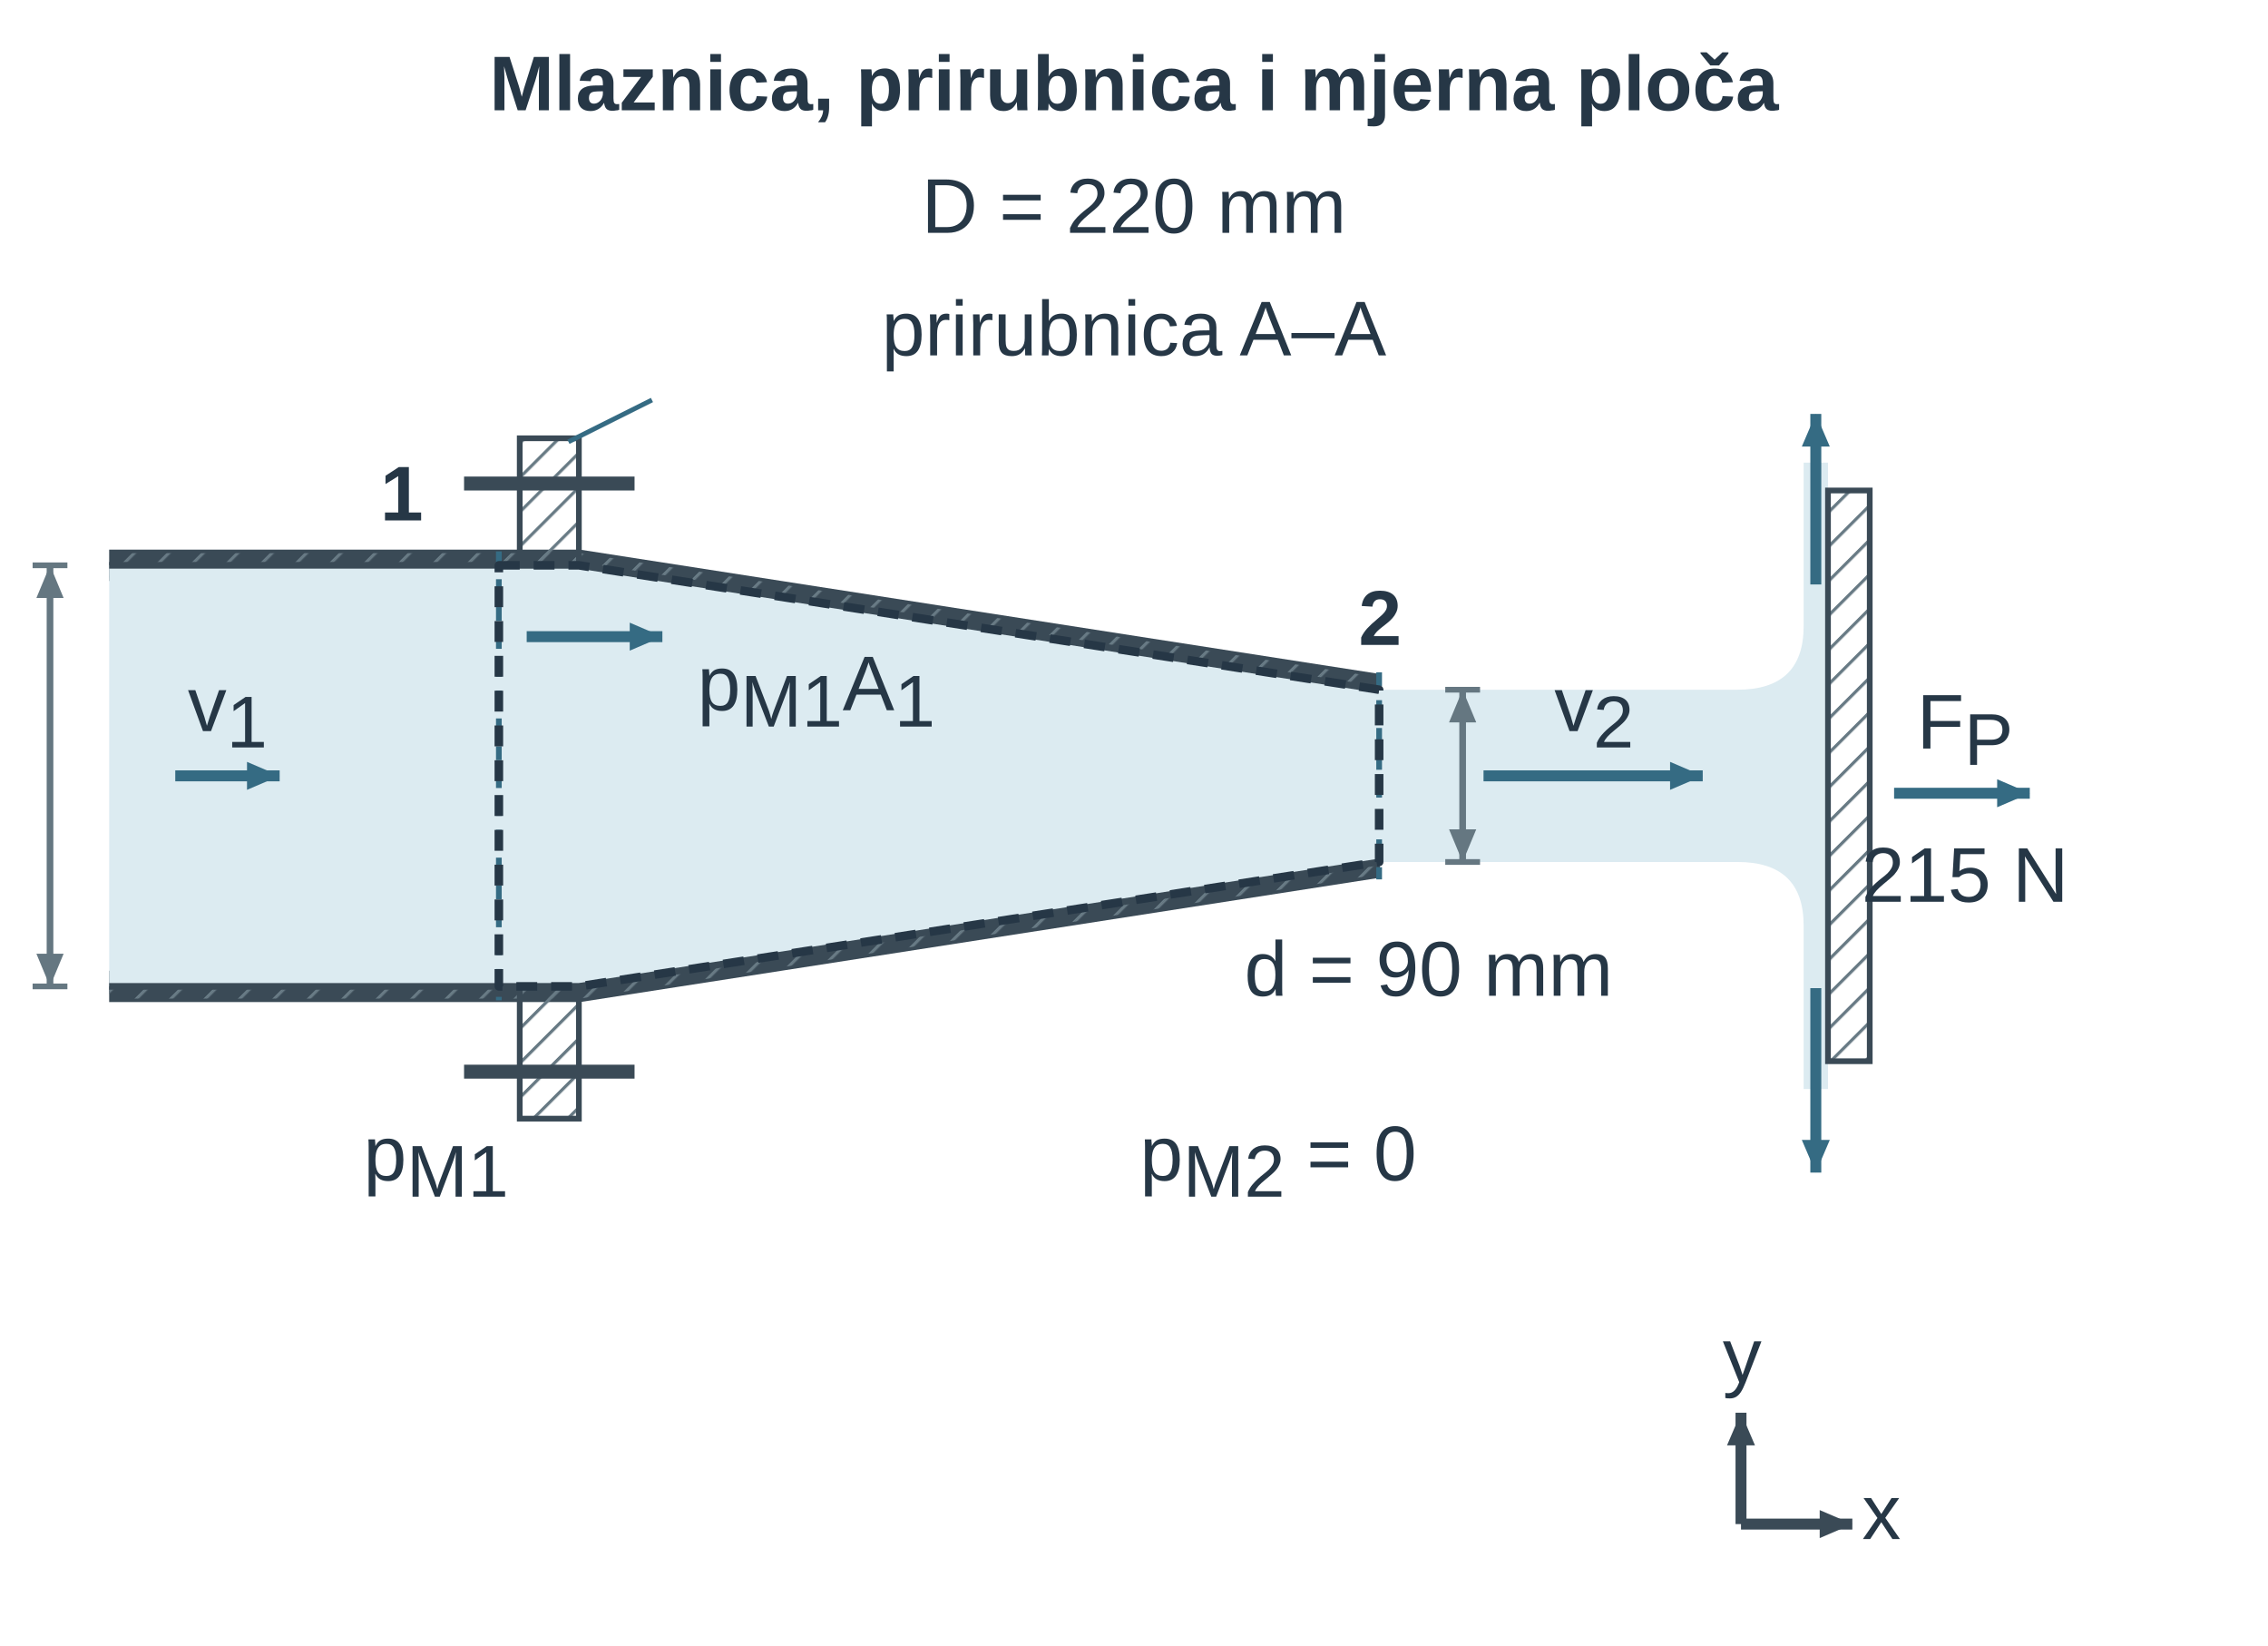
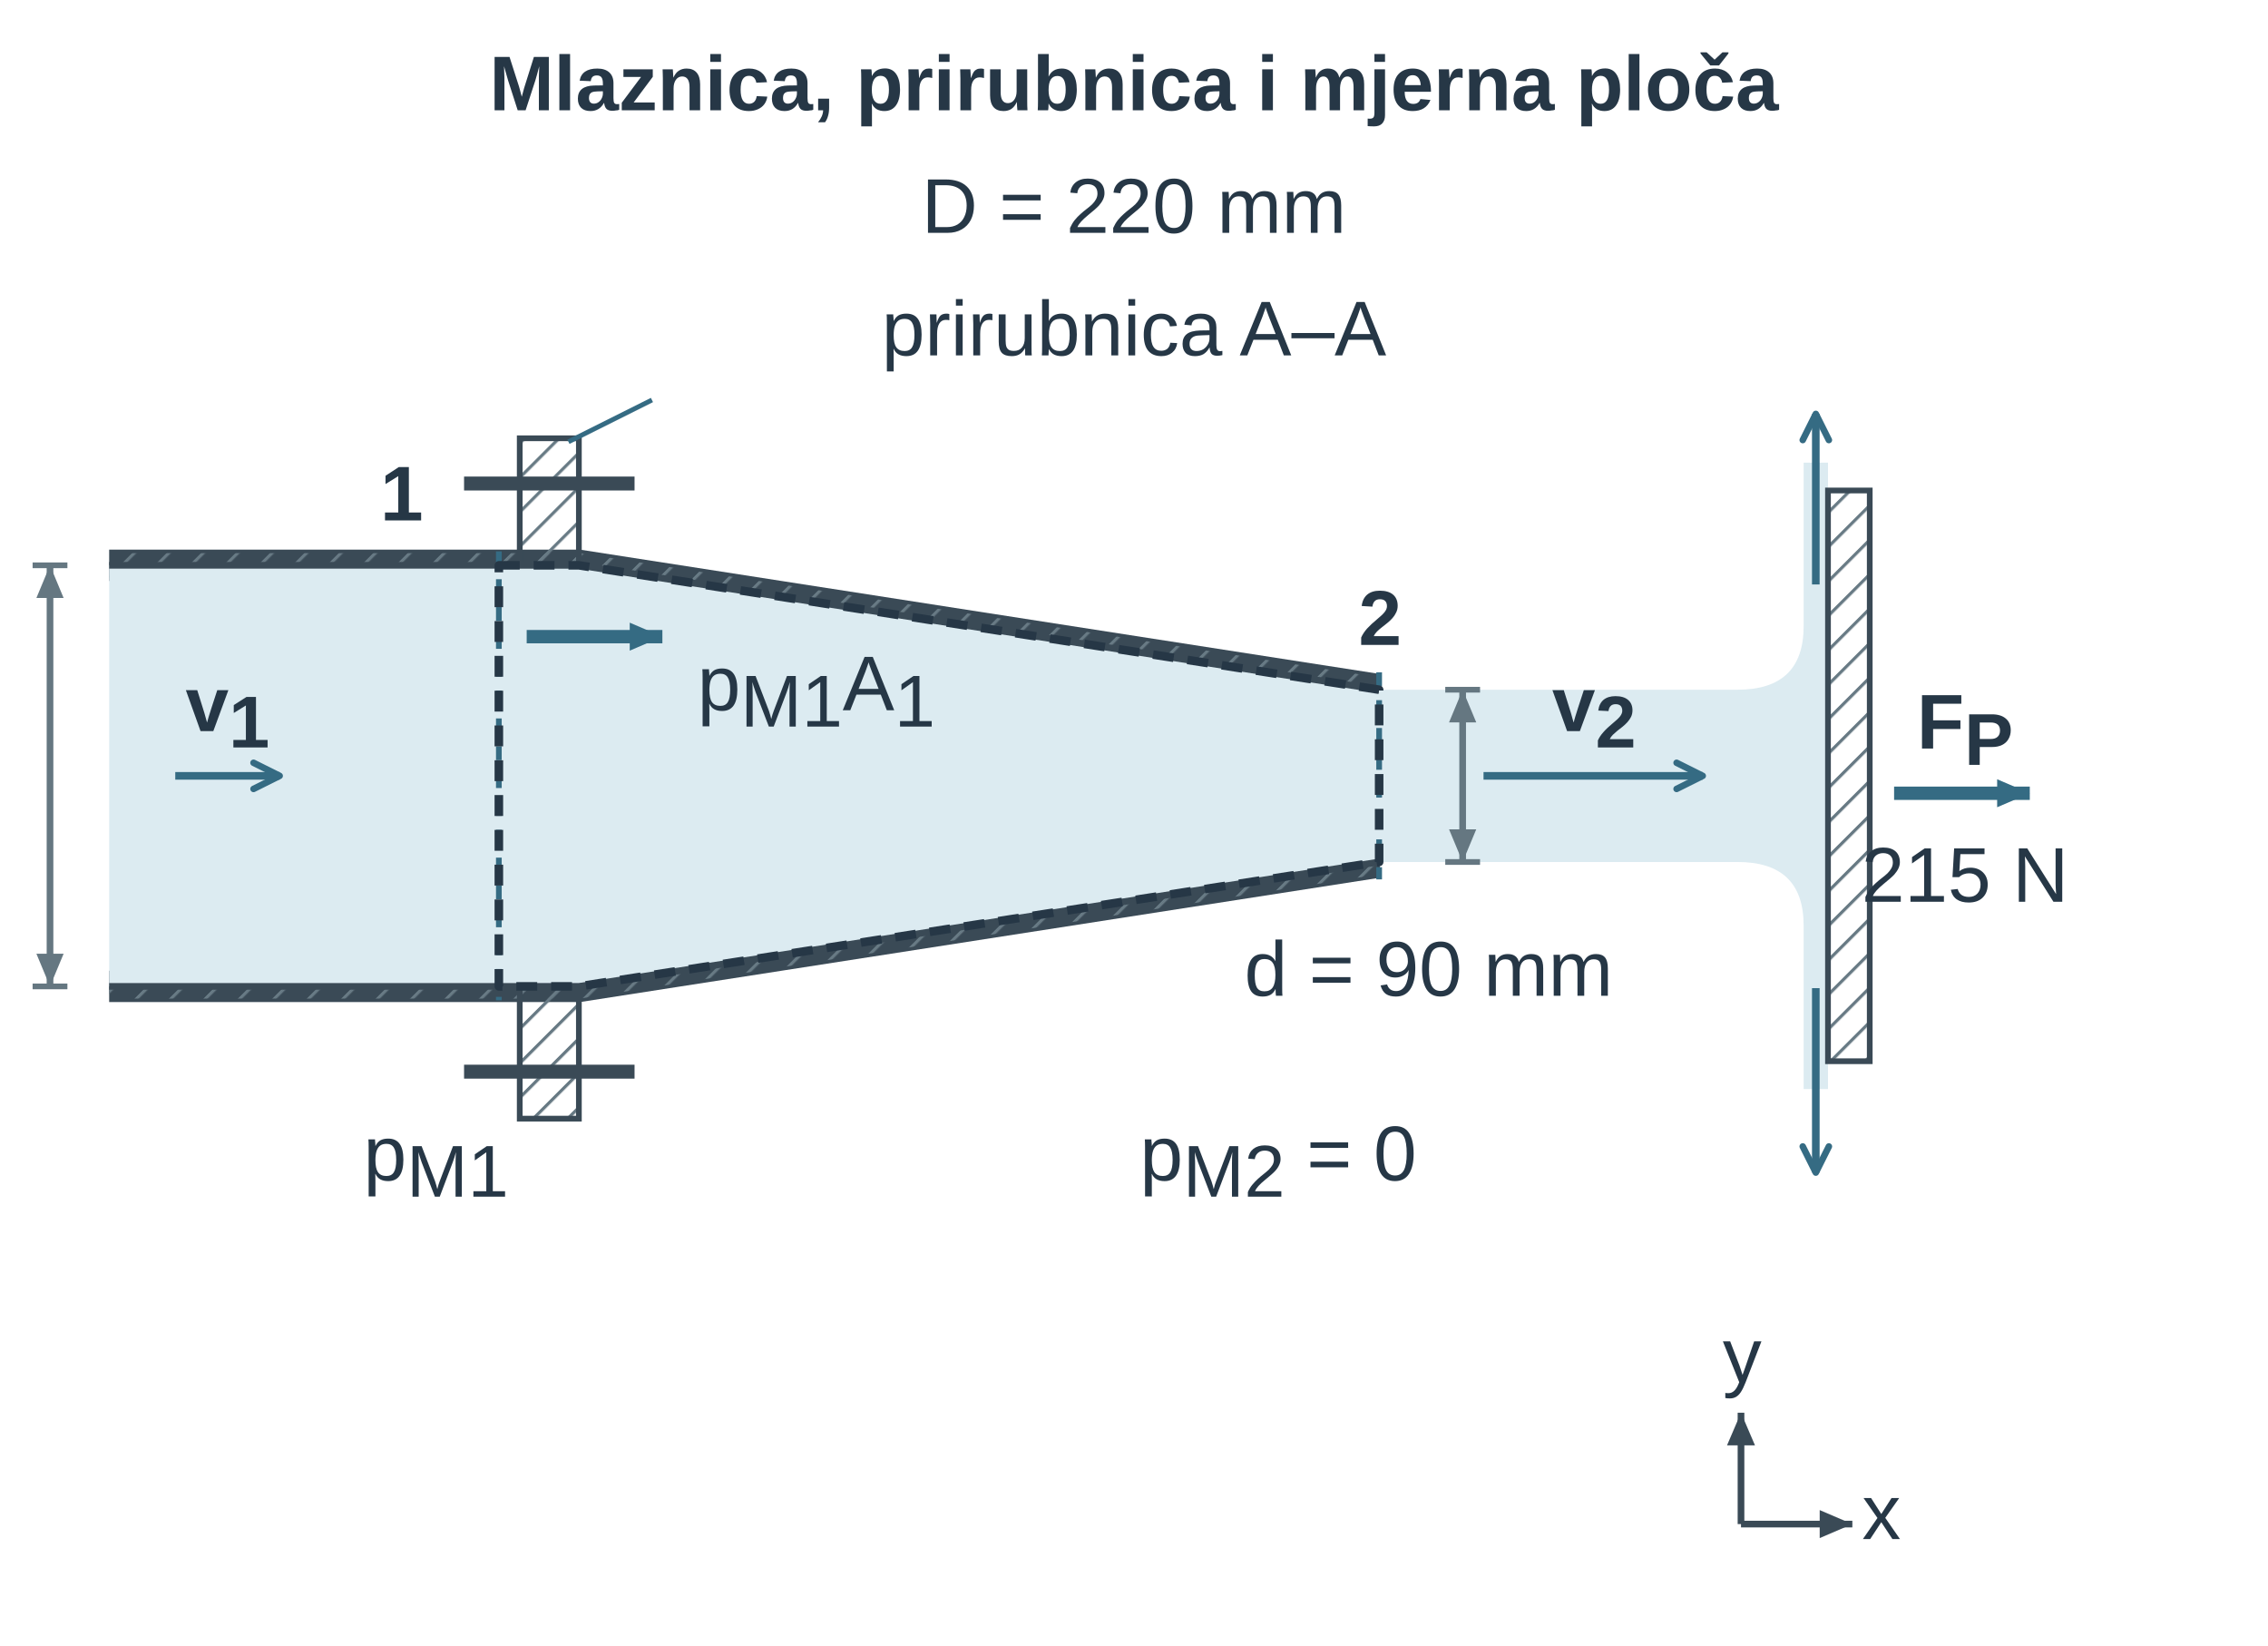
<svg xmlns="http://www.w3.org/2000/svg" width="277.682pt" height="201.392pt" viewBox="0 0 277.682 201.392" role="img">
  <defs>
    <pattern id="u11v2_hatch" width="7" height="7" patternUnits="userSpaceOnUse" patternTransform="rotate(45)">
      <line x1="0" y1="0" x2="0" y2="7" stroke="#657781" stroke-width="1.8" />
    </pattern>
    <marker id="u11v2_v" markerWidth="7" markerHeight="6" refX="7" refY="3" orient="auto">
      <path d="M0 0 L7 3 L0 6 Z" fill="#356b83" />
    </marker>
    <marker id="u11v2_dim" markerWidth="6" markerHeight="5" refX="6" refY="2.5" orient="auto-start-reverse">
      <path d="M0 0 L6 2.5 L0 5 Z" fill="#657781" />
    </marker>
    <marker id="u11v2_dimSmall" markerWidth="3" markerHeight="3" refX="3" refY="1.5" orient="auto-start-reverse">
      <path d="M0 0 L3 1.5 L0 3 Z" fill="#356b83" />
    </marker>
    <marker id="u11v2_forceMarker" markerWidth="7" markerHeight="6" refX="7" refY="3" orient="auto">
      <path d="M0 0 L7 3 L0 6 Z" fill="#356b83" />
    </marker>
    <marker id="u11v2_pressureMarker" markerWidth="7" markerHeight="6" refX="7" refY="3" orient="auto">
      <path d="M0 0 L7 3 L0 6 Z" fill="#356b83" />
    </marker>
    <marker id="u11v2_reactionMarker" markerWidth="7" markerHeight="6" refX="7" refY="3" orient="auto">
      <path d="M0 0 L7 3 L0 6 Z" fill="#356b83" />
    </marker>
    <marker id="u11v2_axisMarker" markerWidth="7" markerHeight="6" refX="7" refY="3" orient="auto">
      <path d="M0 0 L7 3 L0 6 Z" fill="#3a4a56" />
    </marker>
+     <marker id="u11v2_vopen" viewBox="0 0 10 10" refX="9" refY="5" markerWidth="9" markerHeight="9" orient="auto-start-reverse">
+       <path d="M1,1 L9,5 L1,9" fill="none" stroke="#356b83" stroke-width="2" stroke-linecap="round" stroke-linejoin="round" />
+     </marker>
  </defs>
  <g font-family="Arial, Liberation Sans, sans-serif">
    <g transform="translate(138.841 13.5)">
      <text data-source-text="1" x="0" y="0" text-anchor="middle" font-size="9.5" font-weight="600" fill="rgb(38, 55, 70)">Mlaznica, prirubnica i mjerna ploča</text>
    </g>
    <g transform="translate(138.841 28.5)">
      <text data-source-text="7" x="0" y="0" text-anchor="middle" font-size="9.5" font-weight="400" fill="rgb(38, 55, 70)">D = 220 mm</text>
    </g>
    <g transform="translate(138.841 43.5)">
      <text data-source-text="3" x="0" y="0" text-anchor="middle" font-size="9.5" font-weight="400" fill="rgb(38, 55, 70)">prirubnica A–A</text>
    </g>
    <g transform="translate(-6.231 -7.268) scale(0.426)">
      <g transform="matrix(1 0 0 1 1 -10)">
        <path d="M45 189.5 H180 L410 225.25" fill="none" stroke="rgb(58, 74, 86)" stroke-width="9px" stroke-linecap="butt" stroke-linejoin="round" stroke-dasharray="none" fill-opacity="1" stroke-opacity="1" opacity="1" marker-start="none" marker-mid="none" marker-end="none" data-source-geometry="1" />
      </g>
    </g>
    <g transform="translate(-6.231 -7.268) scale(0.426)">
      <g transform="matrix(1 0 0 1 1 -10)">
        <path d="M45 189.5 H180 L410 225.25" fill="none" stroke="url(#u11v2_hatch)" stroke-width="7px" stroke-linecap="butt" stroke-linejoin="round" stroke-dasharray="none" fill-opacity="1" stroke-opacity="1" opacity="1" marker-start="none" marker-mid="none" marker-end="none" data-source-geometry="2" />
      </g>
    </g>
    <g transform="translate(-6.231 -7.268) scale(0.426)">
      <g transform="matrix(1 0 0 1 1 -10)">
        <path d="M410 274.75 L180 310.5 H45" fill="none" stroke="rgb(58, 74, 86)" stroke-width="9px" stroke-linecap="butt" stroke-linejoin="round" stroke-dasharray="none" fill-opacity="1" stroke-opacity="1" opacity="1" marker-start="none" marker-mid="none" marker-end="none" data-source-geometry="3" />
      </g>
    </g>
    <g transform="translate(-6.231 -7.268) scale(0.426)">
      <g transform="matrix(1 0 0 1 1 -10)">
        <path d="M410 274.75 L180 310.5 H45" fill="none" stroke="url(#u11v2_hatch)" stroke-width="7px" stroke-linecap="butt" stroke-linejoin="round" stroke-dasharray="none" fill-opacity="1" stroke-opacity="1" opacity="1" marker-start="none" marker-mid="none" marker-end="none" data-source-geometry="4" />
      </g>
    </g>
    <g transform="translate(-6.231 -7.268) scale(0.426)">
      <g transform="matrix(1 0 0 1 1 -10)">
        <path d="M45 189.5 H180 L410 225.25 H513 Q532 225.25 532 207 V160 H539 V340 H532 V293 Q532 274.75 513 274.75 H410 L180 310.5 H45 Z" fill="rgb(220, 235, 241)" stroke="none" stroke-width="1.8px" stroke-linecap="butt" stroke-linejoin="miter" stroke-dasharray="none" fill-opacity="1" stroke-opacity="1" opacity="1" marker-start="none" marker-mid="none" marker-end="none" data-source-geometry="5" />
      </g>
    </g>
    <g transform="translate(-6.231 -7.268) scale(0.426)">
      <g transform="matrix(1 0 0 1 1 -10)">
        <path d="M45 189.5 H180 L410 225.25" fill="none" stroke="rgb(58, 74, 86)" stroke-width="1.916" stroke-linecap="butt" stroke-linejoin="miter" stroke-dasharray="none" fill-opacity="1" stroke-opacity="1" opacity="1" marker-start="none" marker-mid="none" marker-end="none" data-source-geometry="6" />
      </g>
    </g>
    <g transform="translate(-6.231 -7.268) scale(0.426)">
      <g transform="matrix(1 0 0 1 1 -10)">
        <path d="M410 274.75 L180 310.5 H45" fill="none" stroke="rgb(58, 74, 86)" stroke-width="1.916" stroke-linecap="butt" stroke-linejoin="miter" stroke-dasharray="none" fill-opacity="1" stroke-opacity="1" opacity="1" marker-start="none" marker-mid="none" marker-end="none" data-source-geometry="7" />
      </g>
    </g>
    <g transform="translate(-6.231 -7.268) scale(0.426)">
      <g transform="matrix(1 0 0 1 1 -10)">
        <rect x="163" y="153" width="17" height="36.5" rx="0" fill="url(#u11v2_hatch)" stroke="rgb(58, 74, 86)" stroke-width="1.642" stroke-linecap="butt" stroke-linejoin="miter" stroke-dasharray="none" fill-opacity="1" stroke-opacity="1" opacity="1" marker-start="none" marker-mid="none" marker-end="none" data-source-geometry="8" />
      </g>
    </g>
    <g transform="translate(-6.231 -7.268) scale(0.426)">
      <g transform="matrix(1 0 0 1 1 -10)">
        <rect x="163" y="310.5" width="17" height="38" rx="0" fill="url(#u11v2_hatch)" stroke="rgb(58, 74, 86)" stroke-width="1.642" stroke-linecap="butt" stroke-linejoin="miter" stroke-dasharray="none" fill-opacity="1" stroke-opacity="1" opacity="1" marker-start="none" marker-mid="none" marker-end="none" data-source-geometry="9" />
      </g>
    </g>
    <g transform="translate(-6.231 -7.268) scale(0.426)">
      <g transform="matrix(1 0 0 1 1 -10)">
        <line x1="147" y1="166" x2="196" y2="166" stroke="rgb(58, 74, 86)" stroke-width="4px" fill="rgb(58, 74, 86)" stroke-linecap="butt" stroke-linejoin="miter" stroke-dasharray="none" fill-opacity="1" stroke-opacity="1" opacity="1" marker-start="none" marker-mid="none" marker-end="none" data-source-geometry="10" />
      </g>
    </g>
    <g transform="translate(-6.231 -7.268) scale(0.426)">
      <g transform="matrix(1 0 0 1 1 -10)">
        <line x1="147" y1="335" x2="196" y2="335" stroke="rgb(58, 74, 86)" stroke-width="4px" fill="rgb(58, 74, 86)" stroke-linecap="butt" stroke-linejoin="miter" stroke-dasharray="none" fill-opacity="1" stroke-opacity="1" opacity="1" marker-start="none" marker-mid="none" marker-end="none" data-source-geometry="11" />
      </g>
    </g>
    <g transform="translate(-6.231 -7.268) scale(0.426)">
      <g transform="matrix(1 0 0 1 1 -10)">
        <rect x="539" y="168" width="12" height="164" rx="0" fill="url(#u11v2_hatch)" stroke="rgb(58, 74, 86)" stroke-width="1.642" stroke-linecap="butt" stroke-linejoin="miter" stroke-dasharray="none" fill-opacity="1" stroke-opacity="1" opacity="1" marker-start="none" marker-mid="none" marker-end="none" data-source-geometry="12" />
      </g>
    </g>
    <g transform="translate(-6.231 -7.268) scale(0.426)">
      <g transform="matrix(1 0 0 1 1 -10)">
        <line x1="157" y1="185.5" x2="157" y2="314.5" stroke="rgb(53, 107, 131)" stroke-width="1.642" stroke-dasharray="4px, 4px" fill="rgb(58, 74, 86)" stroke-linecap="butt" stroke-linejoin="miter" fill-opacity="1" stroke-opacity="1" opacity="1" marker-start="none" marker-mid="none" marker-end="none" data-source-geometry="13" />
      </g>
    </g>
    <g transform="translate(-6.231 -7.268) scale(0.426)">
      <g transform="matrix(1 0 0 1 1 -10)">
        <line x1="201" y1="142" x2="177" y2="154" stroke="rgb(53, 107, 131)" stroke-width="1.368" fill="rgb(58, 74, 86)" stroke-linecap="butt" stroke-linejoin="miter" stroke-dasharray="none" fill-opacity="1" stroke-opacity="1" opacity="1" marker-start="none" marker-mid="none" marker-end="none" data-source-geometry="16" />
      </g>
    </g>
    <g transform="translate(-6.231 -7.268) scale(0.426)">
      <g transform="matrix(1 0 0 1 1 -10)">
        <line x1="410" y1="220.25" x2="410" y2="279.75" stroke="rgb(53, 107, 131)" stroke-width="1.642" stroke-dasharray="4px, 4px" fill="rgb(58, 74, 86)" stroke-linecap="butt" stroke-linejoin="miter" fill-opacity="1" stroke-opacity="1" opacity="1" marker-start="none" marker-mid="none" marker-end="none" data-source-geometry="17" />
      </g>
    </g>
    <defs>
-       <marker id="u11v2_v-print-0-19-marker-end" markerWidth="9.384" markerHeight="8.043" refX="7" refY="3" orient="auto" viewBox="0 0 7 6" markerUnits="userSpaceOnUse">
-         <path d="M0 0 L7 3 L0 6 Z" fill="#356b83" />
-       </marker>
-     </defs>
-     <g transform="translate(-6.231 -7.268) scale(0.426)">
-       <g transform="matrix(1 0 0 1 1 -10)">
-         <path d="M64 250 L94 250" fill="none" stroke="rgb(53, 107, 131)" stroke-width="3.147" marker-end="url(#u11v2_v-print-0-19-marker-end)" stroke-linecap="butt" stroke-linejoin="miter" stroke-dasharray="none" fill-opacity="1" stroke-opacity="1" opacity="1" marker-start="none" marker-mid="none" data-source-geometry="19" />
-       </g>
-     </g>
-     <defs>
-       <marker id="u11v2_v-print-0-21-marker-end" markerWidth="9.384" markerHeight="8.043" refX="7" refY="3" orient="auto" viewBox="0 0 7 6" markerUnits="userSpaceOnUse">
-         <path d="M0 0 L7 3 L0 6 Z" fill="#356b83" />
-       </marker>
-     </defs>
-     <g transform="translate(-6.231 -7.268) scale(0.426)">
-       <g transform="matrix(1 0 0 1 1 -10)">
-         <path d="M440 250 L503 250" fill="none" stroke="rgb(53, 107, 131)" stroke-width="3.147" marker-end="url(#u11v2_v-print-0-21-marker-end)" stroke-linecap="butt" stroke-linejoin="miter" stroke-dasharray="none" fill-opacity="1" stroke-opacity="1" opacity="1" marker-start="none" marker-mid="none" data-source-geometry="21" />
-       </g>
-     </g>
-     <defs>
-       <marker id="u11v2_v-print-0-23-marker-end" markerWidth="9.384" markerHeight="8.043" refX="7" refY="3" orient="auto" viewBox="0 0 7 6" markerUnits="userSpaceOnUse">
-         <path d="M0 0 L7 3 L0 6 Z" fill="#356b83" />
-       </marker>
-     </defs>
-     <g transform="translate(-6.231 -7.268) scale(0.426)">
-       <g transform="matrix(1 0 0 1 1 -10)">
-         <path d="M535.5 195 L535.5 146" fill="none" stroke="rgb(53, 107, 131)" stroke-width="3.147" marker-end="url(#u11v2_v-print-0-23-marker-end)" stroke-linecap="butt" stroke-linejoin="miter" stroke-dasharray="none" fill-opacity="1" stroke-opacity="1" opacity="1" marker-start="none" marker-mid="none" data-source-geometry="23" />
-       </g>
-     </g>
-     <defs>
-       <marker id="u11v2_v-print-0-24-marker-end" markerWidth="9.384" markerHeight="8.043" refX="7" refY="3" orient="auto" viewBox="0 0 7 6" markerUnits="userSpaceOnUse">
-         <path d="M0 0 L7 3 L0 6 Z" fill="#356b83" />
-       </marker>
-     </defs>
-     <g transform="translate(-6.231 -7.268) scale(0.426)">
-       <g transform="matrix(1 0 0 1 1 -10)">
-         <path d="M535.5 311 L535.5 364" fill="none" stroke="rgb(53, 107, 131)" stroke-width="3.147" marker-end="url(#u11v2_v-print-0-24-marker-end)" stroke-linecap="butt" stroke-linejoin="miter" stroke-dasharray="none" fill-opacity="1" stroke-opacity="1" opacity="1" marker-start="none" marker-mid="none" data-source-geometry="24" />
+       <marker id="u11v2_vopen-print-0-19-marker-end" viewBox="0 0 10 10" refX="9" refY="5" markerWidth="9.384" markerHeight="9.384" orient="auto-start-reverse" markerUnits="userSpaceOnUse">
+         <path d="M1,1 L9,5 L1,9" fill="none" stroke="#356b83" stroke-width="2" stroke-linecap="round" stroke-linejoin="round" />
+       </marker>
+     </defs>
+     <g transform="translate(-6.231 -7.268) scale(0.426)">
+       <g transform="matrix(1 0 0 1 1 -10)">
+         <path d="M64 250 L94 250" fill="none" stroke="rgb(53, 107, 131)" stroke-width="2.19" marker-end="url(#u11v2_vopen-print-0-19-marker-end)" data-mf1-vector="velocity" stroke-linecap="butt" stroke-linejoin="miter" stroke-dasharray="none" fill-opacity="1" stroke-opacity="1" opacity="1" marker-start="none" marker-mid="none" data-source-geometry="19" />
+       </g>
+     </g>
+     <defs>
+       <marker id="u11v2_vopen-print-0-21-marker-end" viewBox="0 0 10 10" refX="9" refY="5" markerWidth="9.384" markerHeight="9.384" orient="auto-start-reverse" markerUnits="userSpaceOnUse">
+         <path d="M1,1 L9,5 L1,9" fill="none" stroke="#356b83" stroke-width="2" stroke-linecap="round" stroke-linejoin="round" />
+       </marker>
+     </defs>
+     <g transform="translate(-6.231 -7.268) scale(0.426)">
+       <g transform="matrix(1 0 0 1 1 -10)">
+         <path d="M440 250 L503 250" fill="none" stroke="rgb(53, 107, 131)" stroke-width="2.19" marker-end="url(#u11v2_vopen-print-0-21-marker-end)" data-mf1-vector="velocity" stroke-linecap="butt" stroke-linejoin="miter" stroke-dasharray="none" fill-opacity="1" stroke-opacity="1" opacity="1" marker-start="none" marker-mid="none" data-source-geometry="21" />
+       </g>
+     </g>
+     <defs>
+       <marker id="u11v2_vopen-print-0-23-marker-end" viewBox="0 0 10 10" refX="9" refY="5" markerWidth="9.384" markerHeight="9.384" orient="auto-start-reverse" markerUnits="userSpaceOnUse">
+         <path d="M1,1 L9,5 L1,9" fill="none" stroke="#356b83" stroke-width="2" stroke-linecap="round" stroke-linejoin="round" />
+       </marker>
+     </defs>
+     <g transform="translate(-6.231 -7.268) scale(0.426)">
+       <g transform="matrix(1 0 0 1 1 -10)">
+         <path d="M535.5 195 L535.5 146" fill="none" stroke="rgb(53, 107, 131)" stroke-width="2.19" marker-end="url(#u11v2_vopen-print-0-23-marker-end)" data-mf1-vector="velocity" stroke-linecap="butt" stroke-linejoin="miter" stroke-dasharray="none" fill-opacity="1" stroke-opacity="1" opacity="1" marker-start="none" marker-mid="none" data-source-geometry="23" />
+       </g>
+     </g>
+     <defs>
+       <marker id="u11v2_vopen-print-0-24-marker-end" viewBox="0 0 10 10" refX="9" refY="5" markerWidth="9.384" markerHeight="9.384" orient="auto-start-reverse" markerUnits="userSpaceOnUse">
+         <path d="M1,1 L9,5 L1,9" fill="none" stroke="#356b83" stroke-width="2" stroke-linecap="round" stroke-linejoin="round" />
+       </marker>
+     </defs>
+     <g transform="translate(-6.231 -7.268) scale(0.426)">
+       <g transform="matrix(1 0 0 1 1 -10)">
+         <path d="M535.5 311 L535.5 364" fill="none" stroke="rgb(53, 107, 131)" stroke-width="2.19" marker-end="url(#u11v2_vopen-print-0-24-marker-end)" data-mf1-vector="velocity" stroke-linecap="butt" stroke-linejoin="miter" stroke-dasharray="none" fill-opacity="1" stroke-opacity="1" opacity="1" marker-start="none" marker-mid="none" data-source-geometry="24" />
      </g>
    </g>
    <g transform="translate(-6.231 -7.268) scale(0.426)">
      <g transform="matrix(1 0 0 1 1 -10)">
        <line x1="23" y1="189.5" x2="33" y2="189.5" stroke="rgb(101, 119, 129)" stroke-width="1.642" fill="rgb(58, 74, 86)" stroke-linecap="butt" stroke-linejoin="miter" stroke-dasharray="none" fill-opacity="1" stroke-opacity="1" opacity="1" marker-start="none" marker-mid="none" marker-end="none" data-source-geometry="25" />
      </g>
    </g>
    <g transform="translate(-6.231 -7.268) scale(0.426)">
      <g transform="matrix(1 0 0 1 1 -10)">
        <line x1="23" y1="310.5" x2="33" y2="310.5" stroke="rgb(101, 119, 129)" stroke-width="1.642" fill="rgb(58, 74, 86)" stroke-linecap="butt" stroke-linejoin="miter" stroke-dasharray="none" fill-opacity="1" stroke-opacity="1" opacity="1" marker-start="none" marker-mid="none" marker-end="none" data-source-geometry="26" />
      </g>
    </g>
    <defs>
      <marker id="u11v2_dim-print-0-27-marker-start" markerWidth="9.384" markerHeight="7.82" refX="6" refY="2.5" orient="auto-start-reverse" viewBox="0 0 6 5" markerUnits="userSpaceOnUse">
        <path d="M0 0 L6 2.5 L0 5 Z" fill="#657781" />
      </marker>
    </defs>
    <defs>
      <marker id="u11v2_dim-print-0-27-marker-end" markerWidth="9.384" markerHeight="7.82" refX="6" refY="2.5" orient="auto-start-reverse" viewBox="0 0 6 5" markerUnits="userSpaceOnUse">
        <path d="M0 0 L6 2.5 L0 5 Z" fill="#657781" />
      </marker>
    </defs>
    <g transform="translate(-6.231 -7.268) scale(0.426)">
      <g transform="matrix(1 0 0 1 1 -10)">
-         <path d="M28 189.5 L28 310.5" fill="none" stroke="rgb(101, 119, 129)" stroke-width="1.916" marker-start="url(#u11v2_dim-print-0-27-marker-start)" marker-end="url(#u11v2_dim-print-0-27-marker-end)" stroke-linecap="butt" stroke-linejoin="miter" stroke-dasharray="none" fill-opacity="1" stroke-opacity="1" opacity="1" marker-mid="none" data-source-geometry="27" />
+         <path d="M28 189.5 L28 310.5" fill="none" stroke="rgb(101, 119, 129)" stroke-width="1.916" marker-start="url(#u11v2_dim-print-0-27-marker-start)" marker-end="url(#u11v2_dim-print-0-27-marker-end)" data-mf1-role="dimension" stroke-linecap="butt" stroke-linejoin="miter" stroke-dasharray="none" fill-opacity="1" stroke-opacity="1" opacity="1" marker-mid="none" data-source-geometry="27" />
      </g>
    </g>
    <g transform="translate(-6.231 -7.268) scale(0.426)">
      <g transform="matrix(1 0 0 1 1 -10)">
        <line x1="429" y1="225.25" x2="439" y2="225.25" stroke="rgb(101, 119, 129)" stroke-width="1.642" fill="rgb(58, 74, 86)" stroke-linecap="butt" stroke-linejoin="miter" stroke-dasharray="none" fill-opacity="1" stroke-opacity="1" opacity="1" marker-start="none" marker-mid="none" marker-end="none" data-source-geometry="29" />
      </g>
    </g>
    <g transform="translate(-6.231 -7.268) scale(0.426)">
      <g transform="matrix(1 0 0 1 1 -10)">
        <line x1="429" y1="274.75" x2="439" y2="274.75" stroke="rgb(101, 119, 129)" stroke-width="1.642" fill="rgb(58, 74, 86)" stroke-linecap="butt" stroke-linejoin="miter" stroke-dasharray="none" fill-opacity="1" stroke-opacity="1" opacity="1" marker-start="none" marker-mid="none" marker-end="none" data-source-geometry="30" />
      </g>
    </g>
    <defs>
      <marker id="u11v2_dim-print-0-31-marker-start" markerWidth="9.384" markerHeight="7.82" refX="6" refY="2.5" orient="auto-start-reverse" viewBox="0 0 6 5" markerUnits="userSpaceOnUse">
        <path d="M0 0 L6 2.5 L0 5 Z" fill="#657781" />
      </marker>
    </defs>
    <defs>
      <marker id="u11v2_dim-print-0-31-marker-end" markerWidth="9.384" markerHeight="7.82" refX="6" refY="2.5" orient="auto-start-reverse" viewBox="0 0 6 5" markerUnits="userSpaceOnUse">
        <path d="M0 0 L6 2.5 L0 5 Z" fill="#657781" />
      </marker>
    </defs>
    <g transform="translate(-6.231 -7.268) scale(0.426)">
      <g transform="matrix(1 0 0 1 1 -10)">
-         <path d="M434 225.25 L434 274.75" fill="none" stroke="rgb(101, 119, 129)" stroke-width="1.916" marker-start="url(#u11v2_dim-print-0-31-marker-start)" marker-end="url(#u11v2_dim-print-0-31-marker-end)" stroke-linecap="butt" stroke-linejoin="miter" stroke-dasharray="none" fill-opacity="1" stroke-opacity="1" opacity="1" marker-mid="none" data-source-geometry="31" />
+         <path d="M434 225.25 L434 274.75" fill="none" stroke="rgb(101, 119, 129)" stroke-width="1.916" marker-start="url(#u11v2_dim-print-0-31-marker-start)" marker-end="url(#u11v2_dim-print-0-31-marker-end)" data-mf1-role="dimension" stroke-linecap="butt" stroke-linejoin="miter" stroke-dasharray="none" fill-opacity="1" stroke-opacity="1" opacity="1" marker-mid="none" data-source-geometry="31" />
      </g>
    </g>
    <defs>
      <marker id="u11v2_pressureMarker-print-0-35-marker-end" markerWidth="9.384" markerHeight="8.043" refX="7" refY="3" orient="auto" viewBox="0 0 7 6" markerUnits="userSpaceOnUse">
        <path d="M0 0 L7 3 L0 6 Z" fill="#356b83" />
      </marker>
    </defs>
    <g transform="translate(-6.231 -7.268) scale(0.426)">
      <g transform="matrix(1 0 0 1 1 -10)">
-         <path d="M165 210 L204 210" fill="none" stroke="rgb(53, 107, 131)" stroke-width="3.147" marker-end="url(#u11v2_pressureMarker-print-0-35-marker-end)" stroke-linecap="butt" stroke-linejoin="miter" stroke-dasharray="none" fill-opacity="1" stroke-opacity="1" opacity="1" marker-start="none" marker-mid="none" data-source-geometry="35" />
+         <path d="M165 210 L204 210" fill="none" stroke="rgb(53, 107, 131)" stroke-width="3.832" marker-end="url(#u11v2_pressureMarker-print-0-35-marker-end)" data-mf1-vector="force" stroke-linecap="butt" stroke-linejoin="miter" stroke-dasharray="none" fill-opacity="1" stroke-opacity="1" opacity="1" marker-start="none" marker-mid="none" data-source-geometry="35" />
      </g>
    </g>
    <defs>
      <marker id="u11v2_forceMarker-print-0-37-marker-end" markerWidth="9.384" markerHeight="8.043" refX="7" refY="3" orient="auto" viewBox="0 0 7 6" markerUnits="userSpaceOnUse">
        <path d="M0 0 L7 3 L0 6 Z" fill="#356b83" />
      </marker>
    </defs>
    <g transform="translate(-6.231 -7.268) scale(0.426)">
      <g transform="matrix(1 0 0 1 1 -10)">
-         <path d="M558 255 L597 255" fill="none" stroke="rgb(53, 107, 131)" stroke-width="3.147" marker-end="url(#u11v2_forceMarker-print-0-37-marker-end)" stroke-linecap="butt" stroke-linejoin="miter" stroke-dasharray="none" fill-opacity="1" stroke-opacity="1" opacity="1" marker-start="none" marker-mid="none" data-source-geometry="37" />
+         <path d="M558 255 L597 255" fill="none" stroke="rgb(53, 107, 131)" stroke-width="3.832" marker-end="url(#u11v2_forceMarker-print-0-37-marker-end)" data-mf1-vector="force" stroke-linecap="butt" stroke-linejoin="miter" stroke-dasharray="none" fill-opacity="1" stroke-opacity="1" opacity="1" marker-start="none" marker-mid="none" data-source-geometry="37" />
      </g>
    </g>
    <defs>
      <marker id="u11v2_axisMarker-print-0-40-marker-end" markerWidth="9.384" markerHeight="8.043" refX="7" refY="3" orient="auto" viewBox="0 0 7 6" markerUnits="userSpaceOnUse">
        <path d="M0 0 L7 3 L0 6 Z" fill="#3a4a56" />
      </marker>
    </defs>
    <g transform="translate(-6.231 -7.268) scale(0.426)">
      <g transform="matrix(1 0 0 1 1 -10)">
-         <path d="M514 465 L546 465" fill="none" stroke="rgb(58, 74, 86)" stroke-width="3.147" marker-end="url(#u11v2_axisMarker-print-0-40-marker-end)" stroke-linecap="butt" stroke-linejoin="miter" stroke-dasharray="none" fill-opacity="1" stroke-opacity="1" opacity="1" marker-start="none" marker-mid="none" data-source-geometry="40" />
+         <path d="M514 465 L546 465" fill="none" stroke="rgb(58, 74, 86)" stroke-width="1.916" marker-end="url(#u11v2_axisMarker-print-0-40-marker-end)" data-mf1-role="axis" stroke-linecap="butt" stroke-linejoin="miter" stroke-dasharray="none" fill-opacity="1" stroke-opacity="1" opacity="1" marker-start="none" marker-mid="none" data-source-geometry="40" />
      </g>
    </g>
    <defs>
      <marker id="u11v2_axisMarker-print-0-42-marker-end" markerWidth="9.384" markerHeight="8.043" refX="7" refY="3" orient="auto" viewBox="0 0 7 6" markerUnits="userSpaceOnUse">
        <path d="M0 0 L7 3 L0 6 Z" fill="#3a4a56" />
      </marker>
    </defs>
    <g transform="translate(-6.231 -7.268) scale(0.426)">
      <g transform="matrix(1 0 0 1 1 -10)">
-         <path d="M514 465 L514 433" fill="none" stroke="rgb(58, 74, 86)" stroke-width="3.147" marker-end="url(#u11v2_axisMarker-print-0-42-marker-end)" stroke-linecap="butt" stroke-linejoin="miter" stroke-dasharray="none" fill-opacity="1" stroke-opacity="1" opacity="1" marker-start="none" marker-mid="none" data-source-geometry="42" />
+         <path d="M514 465 L514 433" fill="none" stroke="rgb(58, 74, 86)" stroke-width="1.916" marker-end="url(#u11v2_axisMarker-print-0-42-marker-end)" data-mf1-role="axis" stroke-linecap="butt" stroke-linejoin="miter" stroke-dasharray="none" fill-opacity="1" stroke-opacity="1" opacity="1" marker-start="none" marker-mid="none" data-source-geometry="42" />
      </g>
    </g>
    <g transform="translate(-6.231 -7.268) scale(0.426)">
      <g transform="matrix(1 0 0 1 1 -10)">
        <path d="M157 189.5 H180 L410 225.25 V274.75 L180 310.5 H157 Z" fill="none" stroke="rgb(38, 55, 70)" stroke-width="2.463" stroke-dasharray="6px, 4px" stroke-linejoin="round" data-mf1-role="control-volume" stroke-linecap="butt" fill-opacity="1" stroke-opacity="1" opacity="1" marker-start="none" marker-mid="none" marker-end="none" data-source-geometry="44" />
      </g>
    </g>
    <g transform="translate(49.185 63.706)">
      <text data-source-text="2" x="0" y="0" text-anchor="middle" font-size="9.5" font-weight="600" fill="rgb(38, 55, 70)">1</text>
    </g>
    <g transform="translate(168.968 78.946)">
      <text data-source-text="4" x="0" y="0" text-anchor="middle" font-size="9.5" font-weight="600" fill="rgb(38, 55, 70)">2</text>
    </g>
    <g transform="translate(85.384 86.938)">
      <text data-source-text="11" x="0" y="0" text-anchor="start" font-size="9.5" font-weight="400" fill="rgb(38, 55, 70)">p<tspan font-size="9" font-weight="400" font-style="normal" fill="rgb(38, 55, 70)" baseline-shift="-2">M1</tspan>A<tspan font-size="9" font-weight="400" font-style="normal" fill="rgb(38, 55, 70)" baseline-shift="-2">1</tspan>
      </text>
    </g>
    <g transform="translate(27.871 89.496)">
-       <text data-source-text="5" x="0" y="0" text-anchor="middle" font-size="9.5" font-weight="400" fill="rgb(38, 55, 70)">v<tspan font-size="9" font-weight="400" font-style="normal" fill="rgb(38, 55, 70)" baseline-shift="-2">1</tspan>
+       <text data-source-text="5" x="0" y="0" text-anchor="middle" font-size="9.5" font-weight="600" fill="rgb(38, 55, 70)">v<tspan font-size="9" font-weight="700" font-style="normal" fill="rgb(38, 55, 70)" baseline-shift="-2">1</tspan>
      </text>
    </g>
    <g transform="translate(195.184 89.496)">
-       <text data-source-text="6" x="0" y="0" text-anchor="middle" font-size="9.5" font-weight="400" fill="rgb(38, 55, 70)">v<tspan font-size="9" font-weight="400" font-style="normal" fill="rgb(38, 55, 70)" baseline-shift="-2">2</tspan>
+       <text data-source-text="6" x="0" y="0" text-anchor="middle" font-size="9.5" font-weight="600" fill="rgb(38, 55, 70)">v<tspan font-size="9" font-weight="700" font-style="normal" fill="rgb(38, 55, 70)" baseline-shift="-2">2</tspan>
      </text>
    </g>
    <g transform="translate(240.583 91.628)">
-       <text data-source-text="12" x="0" y="0" text-anchor="middle" font-size="9.5" font-weight="400" fill="rgb(38, 55, 70)">F<tspan font-size="9" font-weight="400" font-style="normal" fill="rgb(38, 55, 70)" baseline-shift="-2">P</tspan>
+       <text data-source-text="12" x="0" y="0" text-anchor="middle" font-size="9.5" font-weight="600" fill="rgb(38, 55, 70)">F<tspan font-size="9" font-weight="700" font-style="normal" fill="rgb(38, 55, 70)" baseline-shift="-2">P</tspan>
      </text>
    </g>
    <g transform="translate(240.583 110.384)">
      <text data-source-text="13" x="0" y="0" text-anchor="middle" font-size="9.5" font-weight="400" fill="rgb(38, 55, 70)">215 N</text>
    </g>
    <g transform="translate(152.344 121.893)">
      <text data-source-text="8" x="0" y="0" text-anchor="start" font-size="9.5" font-weight="400" fill="rgb(38, 55, 70)">d = 90 mm</text>
    </g>
    <g transform="translate(44.496 144.486)">
      <text data-source-text="9" x="0" y="0" text-anchor="start" font-size="9.5" font-weight="400" fill="rgb(38, 55, 70)">p<tspan font-size="9" font-weight="400" font-style="normal" fill="rgb(38, 55, 70)" baseline-shift="-2">M1</tspan>
      </text>
    </g>
    <g transform="translate(139.555 144.486)">
      <text data-source-text="10" x="0" y="0" text-anchor="start" font-size="9.5" font-weight="400" fill="rgb(38, 55, 70)">p<tspan font-size="9" font-weight="400" font-style="normal" fill="rgb(38, 55, 70)" baseline-shift="-2">M2</tspan> = 0</text>
    </g>
    <g transform="translate(213.301 169.21)">
      <text data-source-text="15" x="0" y="0" text-anchor="middle" font-size="9.5" font-weight="400" fill="rgb(38, 55, 70)">y</text>
    </g>
    <g transform="translate(230.352 188.392)">
      <text data-source-text="14" x="0" y="0" text-anchor="middle" font-size="9.5" font-weight="400" fill="rgb(38, 55, 70)">x</text>
    </g>
  </g>
</svg>
